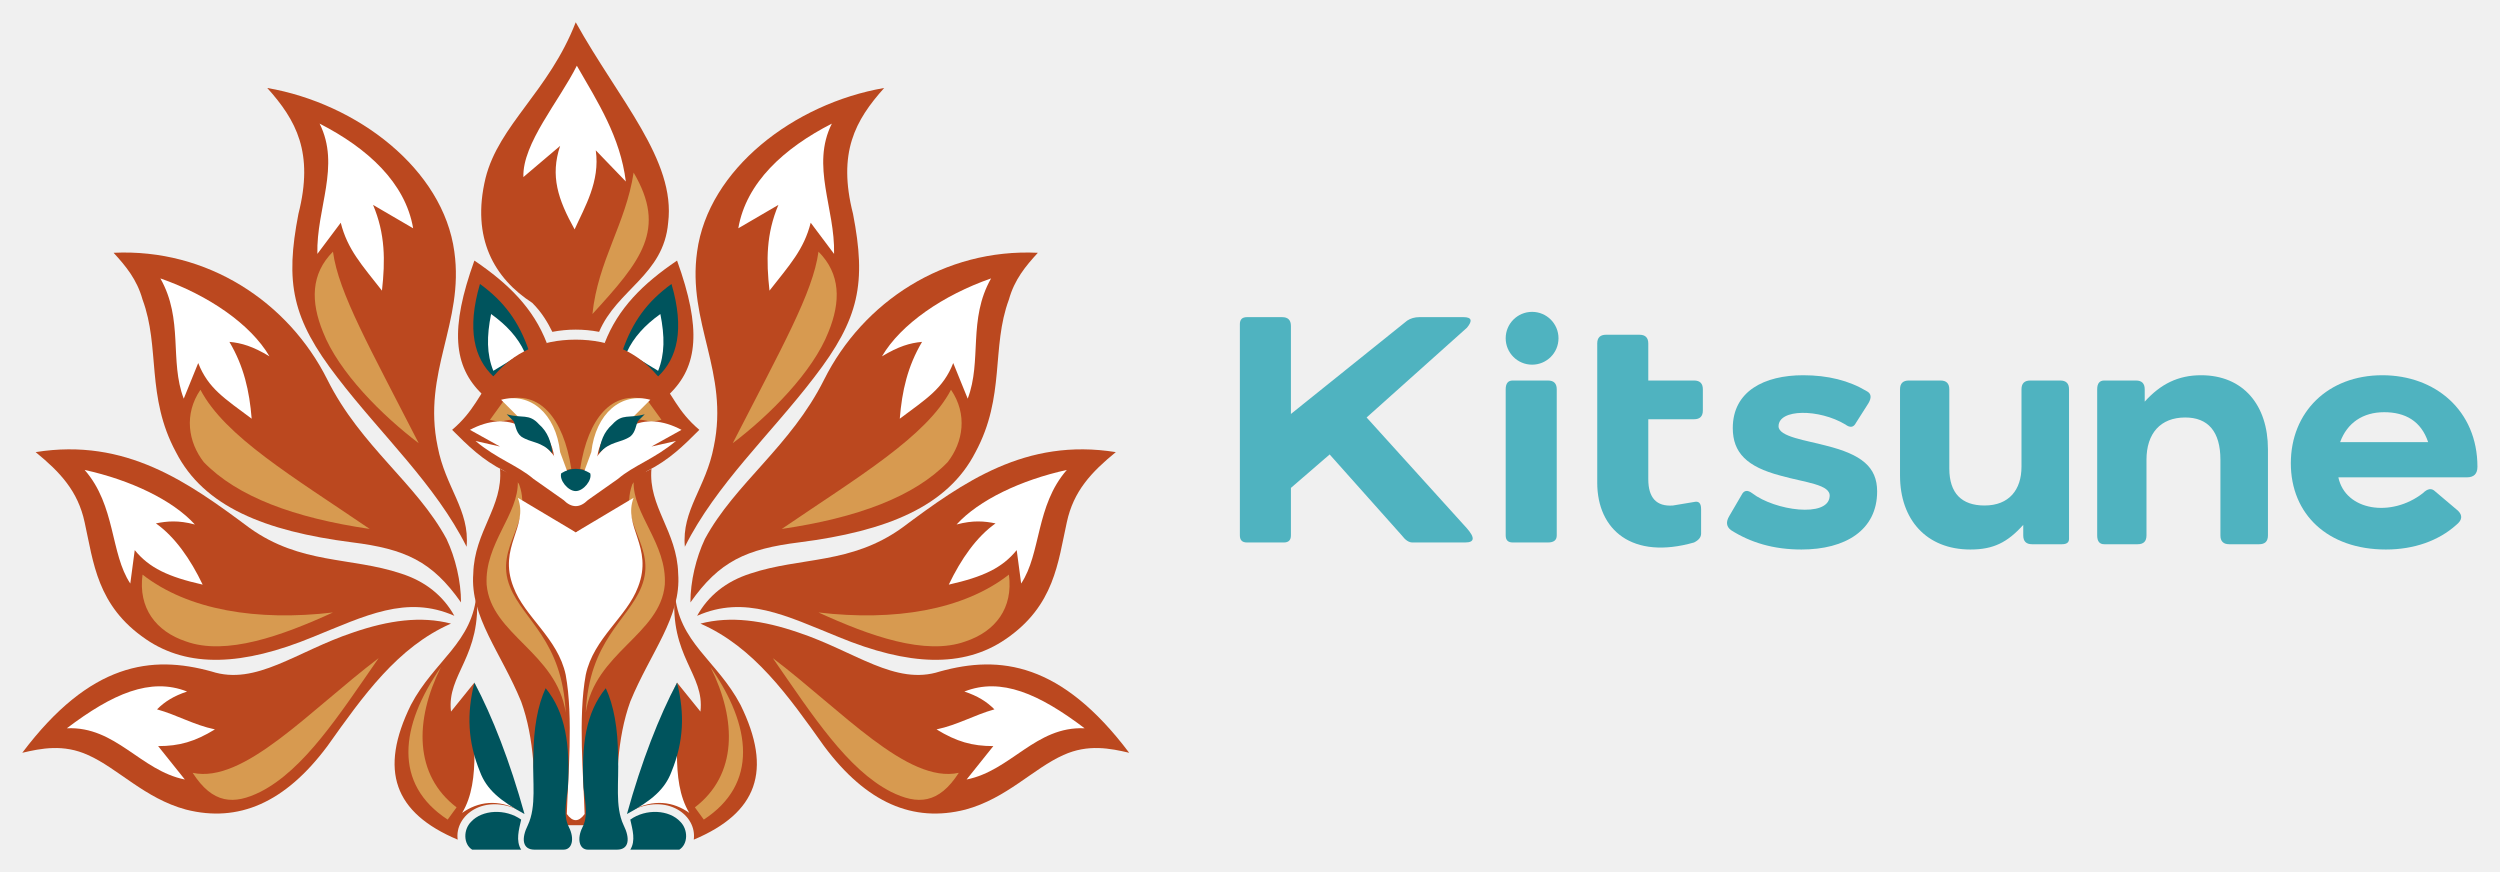
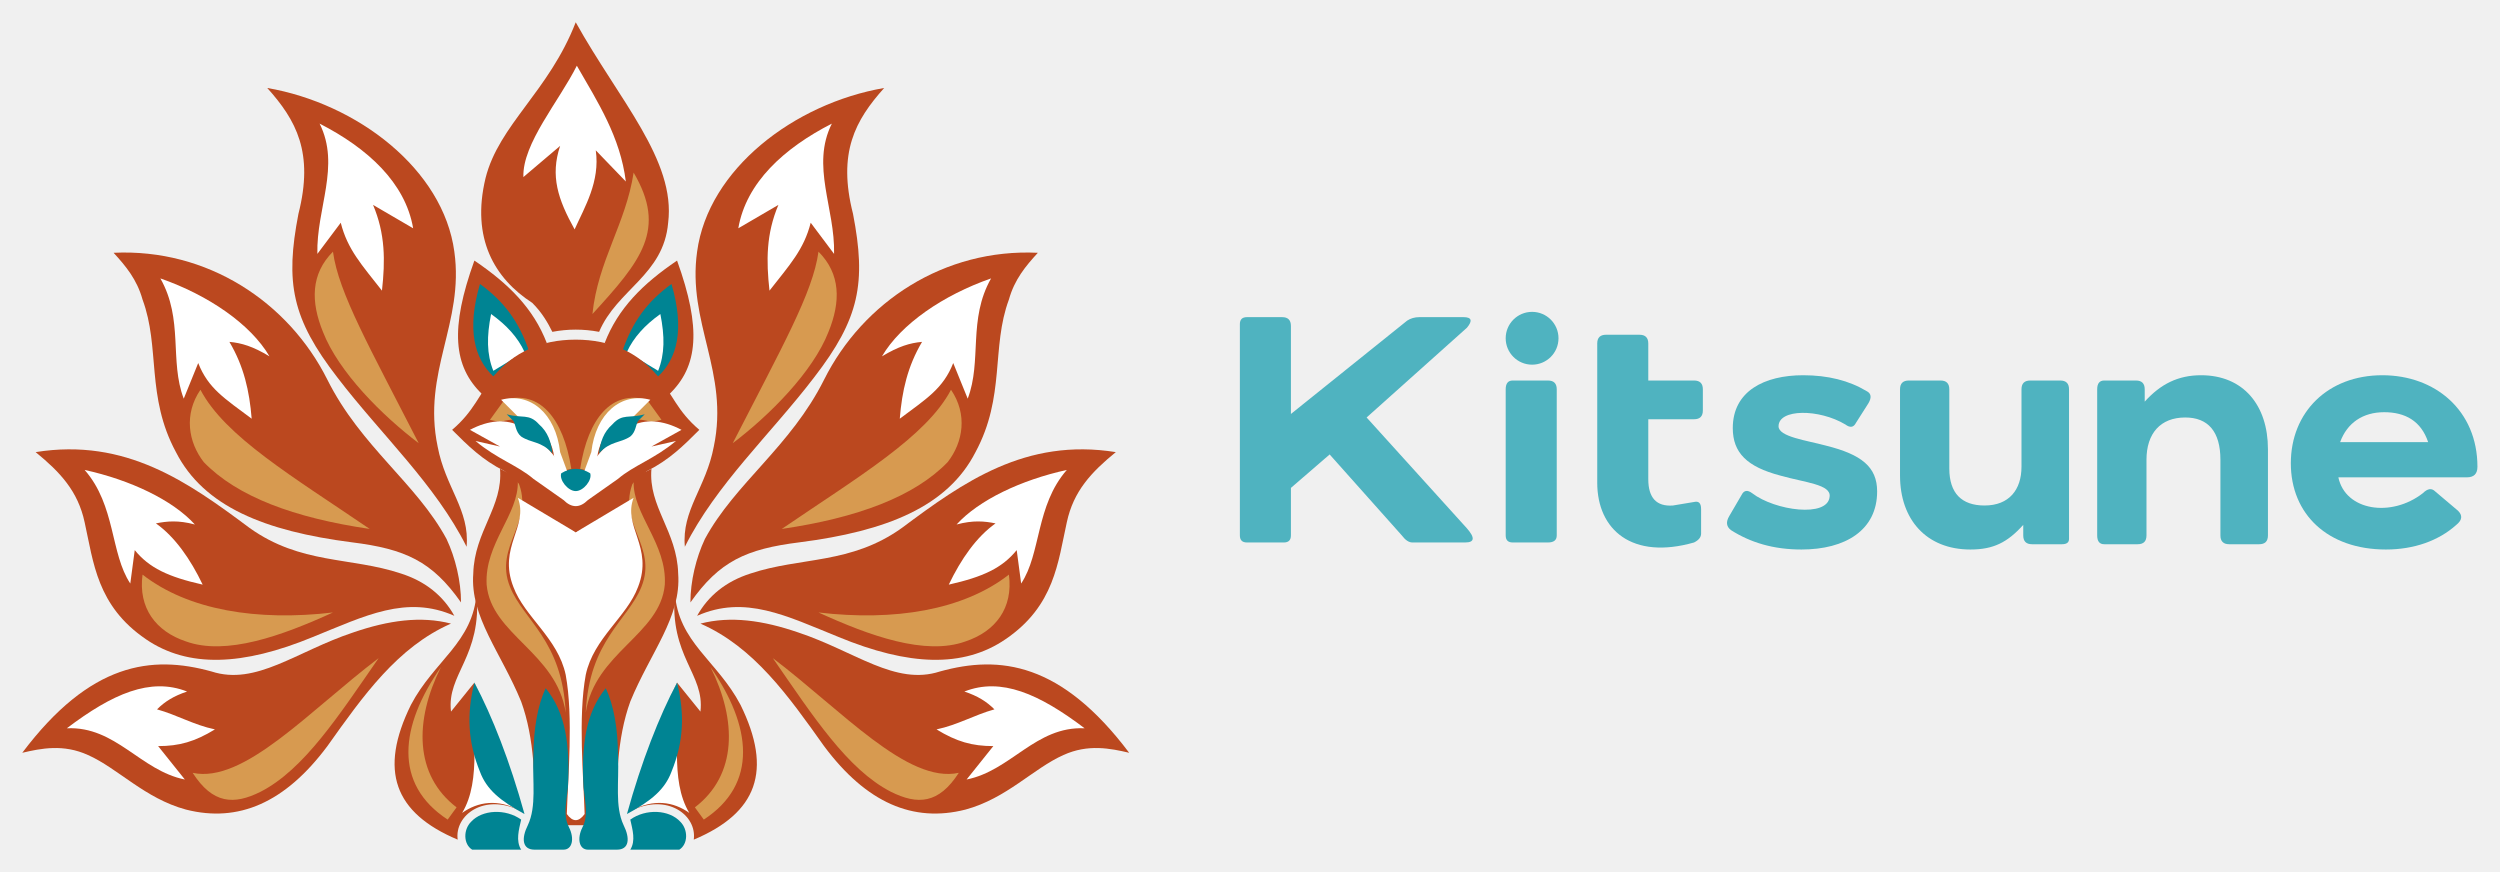
<svg xmlns="http://www.w3.org/2000/svg" viewBox="0 0 2245 783" role="img" aria-labelledby="kt-lockupd-title">
  <g id="kt-lockupd-mark" transform="translate(0 0)">
    <g id="kt-lockupd-fox-root" transform="translate(-25 -20)">
      <g id="kt-lockupd-fox-nine-tails">
        <g id="kt-lockupd-fox-tail-center">
          <path fill="#BB481F" d="M542 40 C518 102 473 132 461 180 C448 234 469 270 503 292 C512 301 517 310 521 318 Q542 314 563 318 C579 280 621 267 625 220 C632 164 581 110 542 40 Z" />
          <path fill="#D79A50" d="M594 175 C624 226 601 254 557 302 C562 254 587 221 594 175 Z" />
          <path fill="#FFFFFF" d="M543 79 C562 112 582 143 587 183 L560 155 C564 183 550 206 541 226 C526 199 519 178 528 151 L495 179 C494 149 527 111 543 79 Z" />
        </g>
        <g id="kt-lockupd-fox-tail-left-1">
          <path fill="#BB481F" d="M265 99 C346 113 423 172 433 246 C442 310 404 354 418 421 C425 458 447 478 444 511 C416 455 367 410 328 359 C287 306 281 274 293 212 C307 157 291 128 265 99 Z" />
          <path fill="#D79A50" d="M324 246 C329 283 357 332 401 418 C368 393 329 354 315 318 C304 291 304 266 324 246 Z" />
          <path fill="#FFFFFF" d="M312 131 C355 153 389 184 396 225 L360 204 C371 230 371 254 368 281 C350 258 337 244 331 220 L310 248 C309 207 331 169 312 131 Z" />
        </g>
        <g id="kt-lockupd-fox-tail-left-2">
          <path fill="#BB481F" d="M127 247 C211 243 284 291 319 361 C349 421 399 454 426 504 C434 521 439 542 439 561 C413 524 389 513 341 507 C263 497 208 475 183 426 C156 376 169 332 153 289 C148 271 138 259 127 247 Z" />
          <path fill="#D79A50" d="M205 370 C227 412 288 448 357 495 C289 485 238 466 208 435 C194 417 190 392 205 370 Z" />
          <path fill="#FFFFFF" d="M169 270 C212 285 250 311 267 340 C252 331 242 328 231 327 C244 349 249 371 251 396 C227 378 212 369 203 346 L190 378 C177 344 190 307 169 270 Z" />
        </g>
        <g id="kt-lockupd-fox-tail-left-3">
          <path fill="#BB481F" d="M57 426 C138 413 194 453 249 494 C295 527 340 520 385 535 C407 542 423 555 433 573 C390 554 353 573 306 592 C243 618 194 620 156 594 C112 564 109 525 101 489 C95 461 79 444 57 426 Z" />
          <path fill="#D79A50" d="M153 536 C194 568 256 578 324 570 C278 591 228 609 192 596 C165 587 149 566 153 536 Z" />
          <path fill="#FFFFFF" d="M101 442 C142 451 180 469 200 491 C185 487 175 488 165 490 C182 502 196 522 207 545 C176 538 159 530 146 514 L142 544 C124 517 129 474 101 442 Z" />
        </g>
        <g id="kt-lockupd-fox-tail-left-4">
          <path fill="#BB481F" d="M45 696 C106 615 161 608 215 623 C255 636 291 605 342 588 C374 577 403 573 430 580 C382 601 351 645 319 690 C281 741 239 759 192 747 C155 737 131 710 104 698 C82 688 62 692 45 696 Z" />
          <path fill="#D79A50" d="M198 714 C244 724 303 658 365 611 C329 663 298 711 259 731 C235 743 216 742 198 714 Z" />
          <path fill="#FFFFFF" d="M85 674 C126 643 160 628 193 641 C181 645 173 650 166 657 C184 662 199 671 218 675 C200 686 186 690 167 690 L191 720 C151 712 129 672 85 674 Z" />
        </g>
        <g id="kt-lockupd-fox-tail-right-1" transform="translate(1084 0) scale(-1 1)">
          <g id="kt-lockupd-fox-tail-right-1-shapes">
            <path fill="#BB481F" d="M265 99 C346 113 423 172 433 246 C442 310 404 354 418 421 C425 458 447 478 444 511 C416 455 367 410 328 359 C287 306 281 274 293 212 C307 157 291 128 265 99 Z" />
            <path fill="#D79A50" d="M324 246 C329 283 357 332 401 418 C368 393 329 354 315 318 C304 291 304 266 324 246 Z" />
            <path fill="#FFFFFF" d="M312 131 C355 153 389 184 396 225 L360 204 C371 230 371 254 368 281 C350 258 337 244 331 220 L310 248 C309 207 331 169 312 131 Z" />
          </g>
        </g>
        <g id="kt-lockupd-fox-tail-right-2" transform="translate(1084 0) scale(-1 1)">
          <g id="kt-lockupd-fox-tail-right-2-shapes">
            <path fill="#BB481F" d="M127 247 C211 243 284 291 319 361 C349 421 399 454 426 504 C434 521 439 542 439 561 C413 524 389 513 341 507 C263 497 208 475 183 426 C156 376 169 332 153 289 C148 271 138 259 127 247 Z" />
            <path fill="#D79A50" d="M205 370 C227 412 288 448 357 495 C289 485 238 466 208 435 C194 417 190 392 205 370 Z" />
            <path fill="#FFFFFF" d="M169 270 C212 285 250 311 267 340 C252 331 242 328 231 327 C244 349 249 371 251 396 C227 378 212 369 203 346 L190 378 C177 344 190 307 169 270 Z" />
          </g>
        </g>
        <g id="kt-lockupd-fox-tail-right-3" transform="translate(1084 0) scale(-1 1)">
          <g id="kt-lockupd-fox-tail-right-3-shapes">
            <path fill="#BB481F" d="M57 426 C138 413 194 453 249 494 C295 527 340 520 385 535 C407 542 423 555 433 573 C390 554 353 573 306 592 C243 618 194 620 156 594 C112 564 109 525 101 489 C95 461 79 444 57 426 Z" />
            <path fill="#D79A50" d="M153 536 C194 568 256 578 324 570 C278 591 228 609 192 596 C165 587 149 566 153 536 Z" />
            <path fill="#FFFFFF" d="M101 442 C142 451 180 469 200 491 C185 487 175 488 165 490 C182 502 196 522 207 545 C176 538 159 530 146 514 L142 544 C124 517 129 474 101 442 Z" />
          </g>
        </g>
        <g id="kt-lockupd-fox-tail-right-4" transform="translate(1084 0) scale(-1 1)">
          <g id="kt-lockupd-fox-tail-right-4-shapes">
            <path fill="#BB481F" d="M45 696 C106 615 161 608 215 623 C255 636 291 605 342 588 C374 577 403 573 430 580 C382 601 351 645 319 690 C281 741 239 759 192 747 C155 737 131 710 104 698 C82 688 62 692 45 696 Z" />
            <path fill="#D79A50" d="M198 714 C244 724 303 658 365 611 C329 663 298 711 259 731 C235 743 216 742 198 714 Z" />
            <path fill="#FFFFFF" d="M85 674 C126 643 160 628 193 641 C181 645 173 650 166 657 C184 662 199 671 218 675 C200 686 186 690 167 690 L191 720 C151 712 129 672 85 674 Z" />
          </g>
        </g>
      </g>
      <g id="kt-lockupd-fox-fox-body">
        <g id="kt-lockupd-fox-haunch-left">
          <path fill="#BB481F" d="M453 552 C450 597 415 613 394 653 C365 712 379 750 436 774 C433 752 460 732 492 748 C479 709 469 670 451 633 L430 659 C426 625 458 610 453 552 Z" />
          <path fill="#D79A50" d="M421 619 C397 667 397 716 435 745 L427 756 C378 724 384 672 421 619 Z" />
          <path fill="#FFFFFF" d="M451 633 C471 673 482 711 492 748 C472 737 454 740 440 750 C458 720 448 677 451 633 Z" />
        </g>
        <g id="kt-lockupd-fox-haunch-right" transform="translate(1084 0) scale(-1 1)">
          <g id="kt-lockupd-fox-haunch-right-shapes">
            <path fill="#BB481F" d="M453 552 C450 597 415 613 394 653 C365 712 379 750 436 774 C433 752 460 732 492 748 C479 709 469 670 451 633 L430 659 C426 625 458 610 453 552 Z" />
            <path fill="#D79A50" d="M421 619 C397 667 397 716 435 745 L427 756 C378 724 384 672 421 619 Z" />
            <path fill="#FFFFFF" d="M451 633 C471 673 482 711 492 748 C472 737 454 740 440 750 C458 720 448 677 451 633 Z" />
          </g>
        </g>
        <path id="kt-lockupd-fox-torso" fill="#BB481F" d="M474 441 C477 475 451 497 450 535 C447 574 475 606 493 650 C505 683 506 723 504 752 L535 761 L549 761 L580 752 C578 723 579 683 591 650 C609 606 637 574 634 535 C633 497 607 475 610 441 L542 475 Z" />
        <g id="kt-lockupd-fox-body-shading-left">
          <path fill="#D79A50" d="M490 452 C506 489 468 510 483 547 C495 577 530 595 533 660 C525 606 466 590 462 545 C460 508 491 482 490 452 Z" />
        </g>
        <g id="kt-lockupd-fox-body-shading-right" transform="translate(1084 0) scale(-1 1)">
          <path fill="#D79A50" d="M490 452 C506 489 468 510 483 547 C495 577 530 595 533 660 C525 606 466 590 462 545 C460 508 491 482 490 452 Z" />
        </g>
        <path id="kt-lockupd-fox-chest" fill="#FFFFFF" d="M490 467 C500 493 472 511 486 547 C496 574 526 593 533 626 C540 664 535 718 534 751 Q542 762 550 751 C549 718 544 664 551 626 C558 593 588 574 598 547 C612 511 584 493 594 467 L542 498 Z" />
        <g id="kt-lockupd-fox-ear-left">
          <path fill="#BB481F" d="M458 374 C432 349 429 315 451 254 C482 275 504 297 516 328 Z" />
-           <path fill="#00545D" d="M468 358 C451 342 444 316 456 275 C478 291 491 309 500 335 Z" />
+           <path fill="#008493" d="M468 358 C451 342 444 316 456 275 C478 291 491 309 500 335 Z" />
          <path fill="#FFFFFF" d="M468 353 C462 338 462 322 466 302 C480 312 490 323 496 336 Z" />
        </g>
        <g id="kt-lockupd-fox-ear-right" transform="translate(1084 0) scale(-1 1)">
          <g id="kt-lockupd-fox-ear-right-shapes">
            <path fill="#BB481F" d="M458 374 C432 349 429 315 451 254 C482 275 504 297 516 328 Z" />
-             <path fill="#00545D" d="M468 358 C451 342 444 316 456 275 C478 291 491 309 500 335 Z" />
+             <path fill="#008493" d="M468 358 C451 342 444 316 456 275 C478 291 491 309 500 335 Z" />
            <path fill="#FFFFFF" d="M468 353 C462 338 462 322 466 302 C480 312 490 323 496 336 Z" />
          </g>
        </g>
        <path id="kt-lockupd-fox-face" fill="#BB481F" d="M542 325 C510 325 486 337 469 357 C455 374 451 389 431 406 C445 420 458 433 478 443 L542 498 L606 443 C626 433 639 420 653 406 C633 389 629 374 615 357 C598 337 574 325 542 325 Z" />
        <g id="kt-lockupd-fox-face-markings">
          <path fill="#D79A50" d="M478 379 C509 370 531 395 538 441 L529 443 C523 409 501 390 474 399 L465 397 Z" />
          <g id="kt-lockupd-fox-brow-amber-right" transform="translate(1084 0) scale(-1 1)">
            <path fill="#D79A50" d="M478 379 C509 370 531 395 538 441 L529 443 C523 409 501 390 474 399 L465 397 Z" />
          </g>
          <path fill="#FFFFFF" d="M447 406 C464 397 480 396 493 403 C505 410 516 421 523 430 L535 444 Q542 441 549 444 L561 430 C568 421 579 410 591 403 C604 396 620 397 637 406 L610 421 L632 416 C613 432 594 438 580 450 L553 469 Q542 480 531 469 L504 450 C490 438 471 432 452 416 L474 421 Z" />
          <path fill="#FFFFFF" d="M475 379 C501 372 524 391 528 426 L535 445 L523 439 C524 415 509 399 492 396 Z" />
          <g id="kt-lockupd-fox-brow-white-right" transform="translate(1084 0) scale(-1 1)">
            <path fill="#FFFFFF" d="M475 379 C501 372 524 391 528 426 L535 445 L523 439 C524 415 509 399 492 396 Z" />
          </g>
        </g>
        <g id="kt-lockupd-fox-eye-left">
-           <path fill="#00545D" d="M480 392 C494 396 500 391 509 401 C517 408 520 417 521 427 C511 416 502 418 493 412 C488 408 488 401 486 398 Z" />
+           <path fill="#008493" d="M480 392 C494 396 500 391 509 401 C517 408 520 417 521 427 C511 416 502 418 493 412 C488 408 488 401 486 398 Z" />
        </g>
        <g id="kt-lockupd-fox-eye-right" transform="translate(1084 0) scale(-1 1)">
-           <path fill="#00545D" d="M480 392 C494 396 500 391 509 401 C517 408 520 417 521 427 C511 416 502 418 493 412 C488 408 488 401 486 398 Z" />
+           <path fill="#008493" d="M480 392 C494 396 500 391 509 401 C517 408 520 417 521 427 C511 416 502 418 493 412 C488 408 488 401 486 398 Z" />
        </g>
-         <path id="kt-lockupd-fox-nose" fill="#00545D" d="M529 445 Q542 437 555 445 C557 451 549 461 542 461 C535 461 527 451 529 445 Z" />
+         <path id="kt-lockupd-fox-nose" fill="#008493" d="M529 445 Q542 437 555 445 C557 451 549 461 542 461 C535 461 527 451 529 445 Z" />
        <g id="kt-lockupd-fox-thigh-left">
-           <path fill="#00545D" d="M451 633 C467 663 483 704 496 751 C474 739 462 729 456 713 C445 686 444 661 451 633 Z" />
+           <path fill="#008493" d="M451 633 C467 663 483 704 496 751 C474 739 462 729 456 713 C445 686 444 661 451 633 Z" />
        </g>
        <g id="kt-lockupd-fox-thigh-right" transform="translate(1084 0) scale(-1 1)">
-           <path fill="#00545D" d="M451 633 C467 663 483 704 496 751 C474 739 462 729 456 713 C445 686 444 661 451 633 Z" />
+           <path fill="#008493" d="M451 633 C467 663 483 704 496 751 C474 739 462 729 456 713 C445 686 444 661 451 633 Z" />
        </g>
        <g id="kt-lockupd-fox-paw-left">
-           <path fill="#00545D" d="M493 756 C479 746 458 747 448 758 C441 765 441 778 449 783 L493 783 C488 775 491 765 493 756 Z" />
+           <path fill="#008493" d="M493 756 C479 746 458 747 448 758 C441 765 441 778 449 783 L493 783 C488 775 491 765 493 756 Z" />
        </g>
        <g id="kt-lockupd-fox-paw-right" transform="translate(1084 0) scale(-1 1)">
-           <path fill="#00545D" d="M493 756 C479 746 458 747 448 758 C441 765 441 778 449 783 L493 783 C488 775 491 765 493 756 Z" />
+           <path fill="#008493" d="M493 756 C479 746 458 747 448 758 C441 765 441 778 449 783 L493 783 C488 775 491 765 493 756 Z" />
        </g>
        <g id="kt-lockupd-fox-foreleg-left">
-           <path fill="#00545D" d="M515 638 C533 660 537 689 535 727 C533 744 531 753 536 763 C541 773 539 783 531 783 L505 783 C494 783 493 773 499 761 C507 744 503 722 504 700 C504 674 508 653 515 638 Z" />
+           <path fill="#008493" d="M515 638 C533 660 537 689 535 727 C533 744 531 753 536 763 C541 773 539 783 531 783 L505 783 C494 783 493 773 499 761 C507 744 503 722 504 700 C504 674 508 653 515 638 Z" />
        </g>
        <g id="kt-lockupd-fox-foreleg-right" transform="translate(1084 0) scale(-1 1)">
-           <path fill="#00545D" d="M515 638 C533 660 537 689 535 727 C533 744 531 753 536 763 C541 773 539 783 531 783 L505 783 C494 783 493 773 499 761 C507 744 503 722 504 700 C504 674 508 653 515 638 Z" />
+           <path fill="#008493" d="M515 638 C533 660 537 689 535 727 C533 744 531 753 536 763 C541 773 539 783 531 783 L505 783 C494 783 493 773 499 761 C507 744 503 722 504 700 C504 674 508 653 515 638 Z" />
        </g>
      </g>
    </g>
  </g>
  <g id="kt-lockupd-word" transform="translate(1113.40 280.05) scale(1.58085) translate(-192 -805)">
    <g id="kt-lockupd-wordmark">
      <path fill="#4FB3C0" d="M196 808 H216 Q221 808 221 813 V863 L287 810 Q290 808 294 808 H319 Q326 808 321 814 L264 865 L321 928 Q328 936 320 936 H290 Q287 936 284 932 L243 886 L221 905 V932 Q221 936 217 936 H196 Q192 936 192 932 V812 Q192 808 196 808 Z" />
      <path fill="#4FB3C0" d="M347 844 H367 Q372 844 372 849 V932 Q372 936 367 936 H347 Q343 936 343 932 V849 Q343 844 347 844 Z M373 820 A15 15 0 1 1 343 820 A15 15 0 1 1 373 820 Z" />
      <path fill="#4FB3C0" d="M400 818 H419 Q424 818 424 823 V844 H450 Q455 844 455 849 V861 Q455 866 450 866 H424 V900 Q424 916 438 915 L450 913 Q454 912 454 917 V931 Q454 934 450 936 C415 946 395 929 395 902 V823 Q395 818 400 818 Z" />
      <path fill="#4FB3C0" d="M548 850 Q552 852 549 857 L542 868 Q540 872 536 869 C521 860 498 860 498 870 C498 876 514 878 525 881 C545 886 554 893 554 907 C554 929 536 940 511 940 C495 940 482 936 471 929 Q467 926 470 921 L477 909 Q479 905 483 908 C496 918 526 922 527 910 C528 903 513 902 499 898 C480 893 472 885 472 871 C472 850 490 841 512 841 C526 841 538 844 548 850 Z" />
      <path fill="#4FB3C0" d="M572 844 H590 Q595 844 595 849 V894 C595 908 602 915 615 915 C629 915 636 906 636 893 V849 Q636 844 641 844 H658 Q663 844 663 849 V934 Q663 937 659 937 H642 Q637 937 637 932 V926 C628 936 620 940 607 940 C582 940 567 923 567 898 V849 Q567 844 572 844 Z" />
      <path fill="#4FB3C0" d="M683 844 H701 Q706 844 706 849 V856 C715 846 725 841 738 841 C762 841 776 858 776 883 V932 Q776 937 771 937 H754 Q749 937 749 932 V889 C749 873 742 865 729 865 C715 865 707 874 707 889 V932 Q707 937 702 937 H683 Q679 937 679 932 V849 Q679 844 683 844 Z" />
      <path fill="#4FB3C0" d="M895 893 Q895 899 889 899 H816 C820 918 846 922 864 908 Q868 904 871 907 L884 918 Q888 922 883 926 C873 935 859 940 843 940 C810 940 789 920 789 891 C789 862 810 841 841 841 C871 841 895 861 895 893 Z M817 879 H867 C863 867 854 862 842 862 C830 862 821 868 817 879 Z" />
    </g>
  </g>
</svg>
